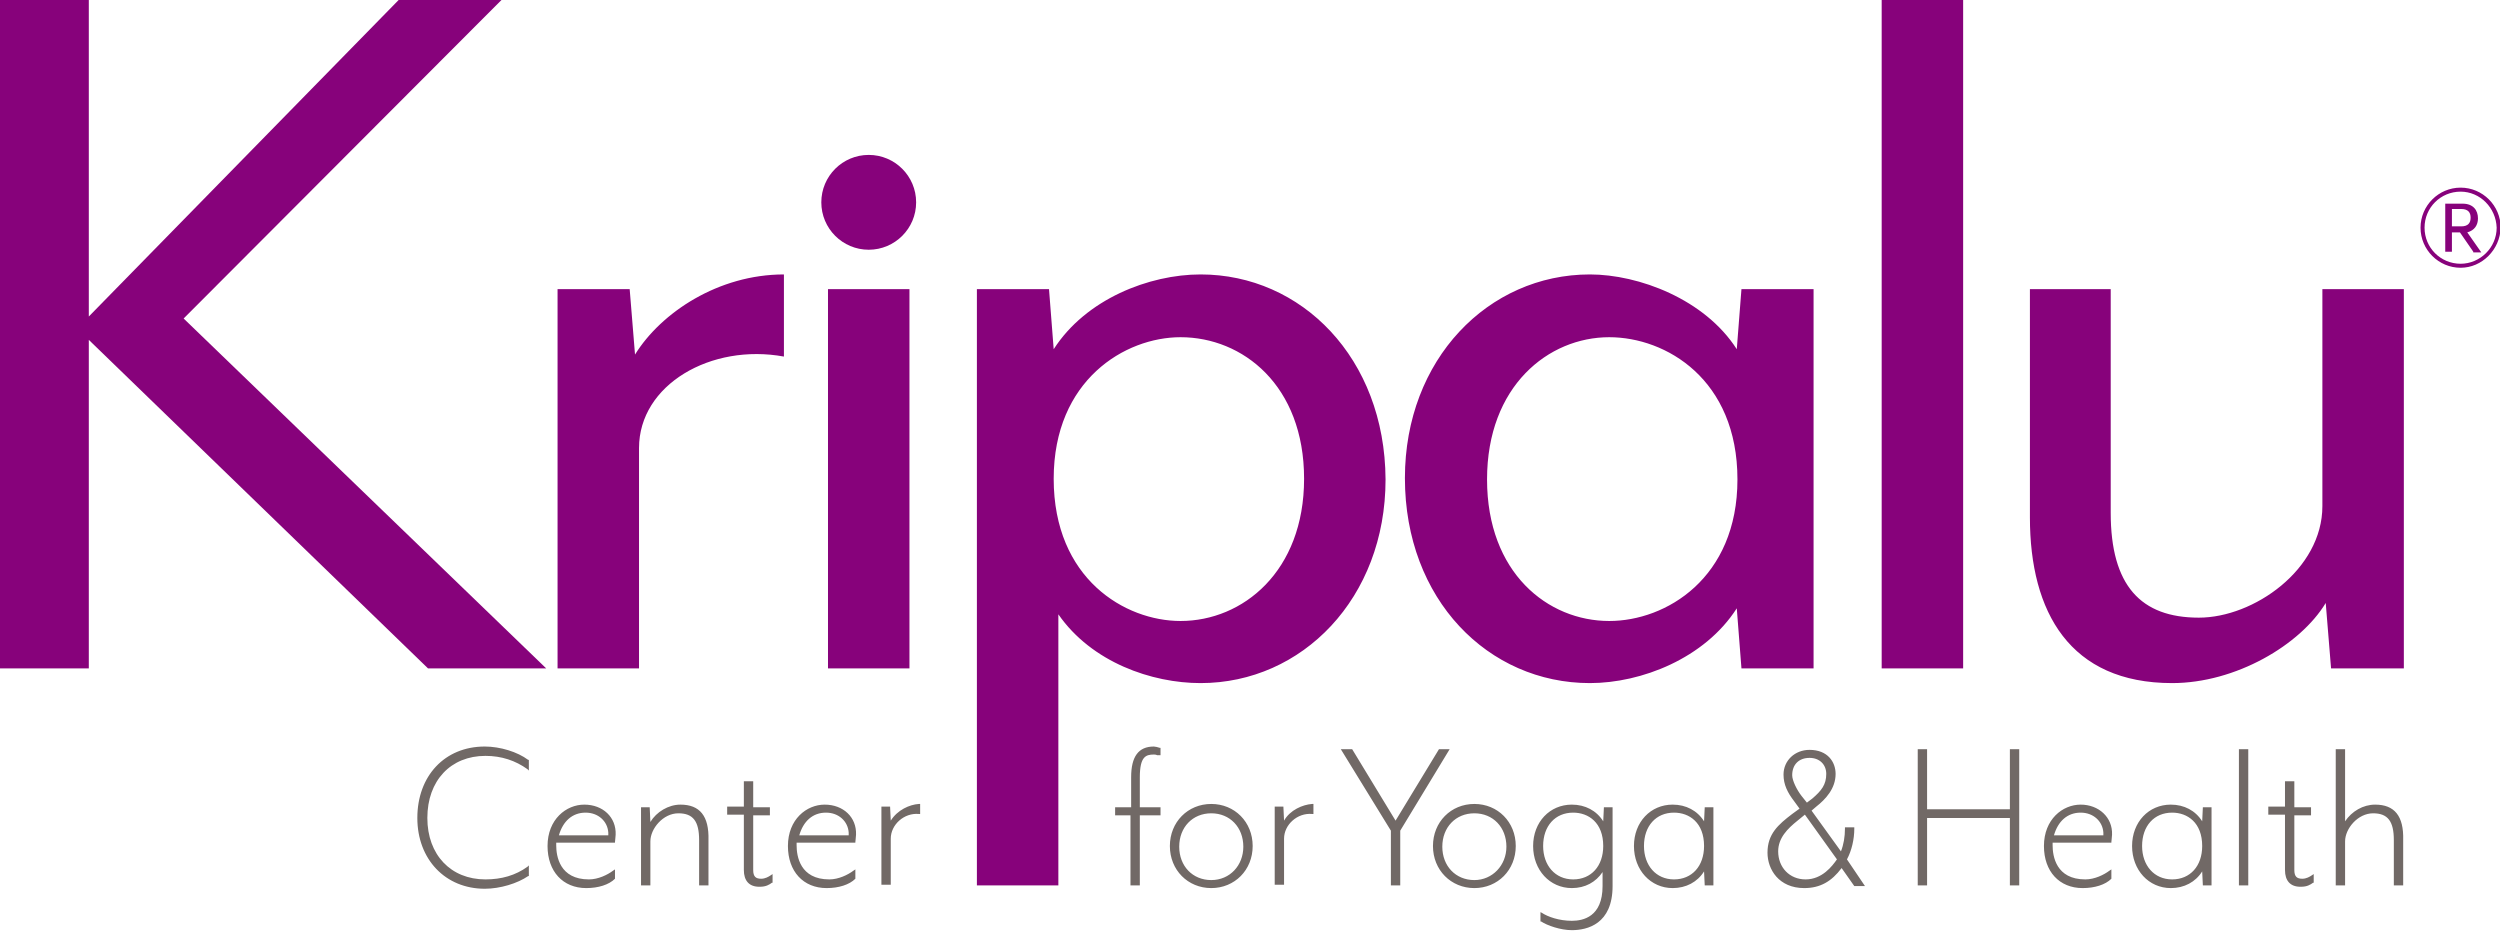
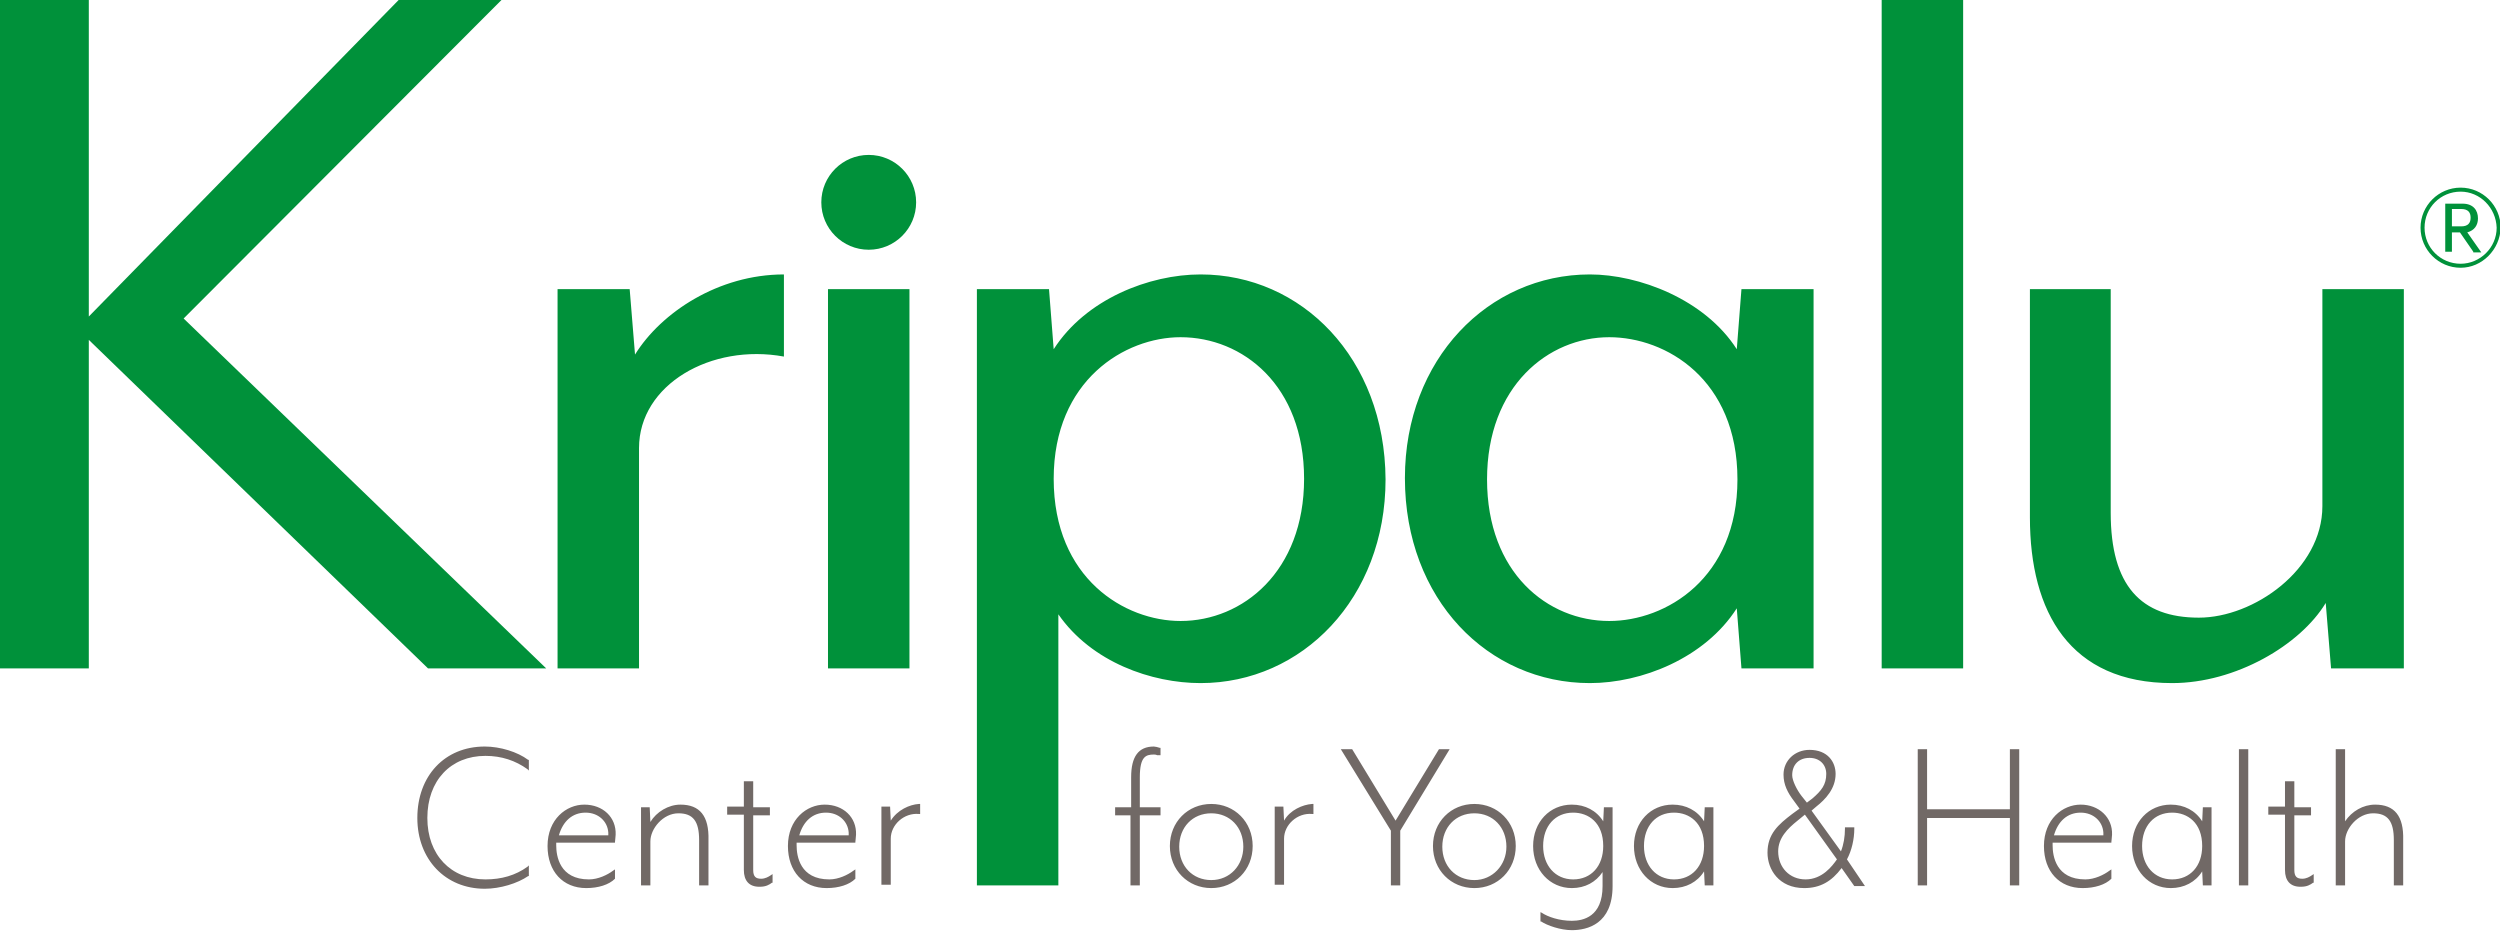
<svg xmlns="http://www.w3.org/2000/svg" id="Layer_1" viewBox="0 0 374.4 139.3" height="67">
-   <style>.st0{fill:#716966}.st1{fill:#87027B}</style>
+   <style>.st0{fill:#716966}.st1{fill:#00913a}</style>
  <path class="st0" d="M301 121.2h-12.4v-9h-1.4v20.4h1.4v-10.1H301v10.1h1.4v-20.4H301zM311.6 120.5c-2.7 0-5.5 2.2-5.5 6.2 0 3.8 2.3 6.3 5.8 6.3 1.8 0 3.4-.5 4.3-1.4v-1.4l-.3.2c-.8.6-2.2 1.3-3.6 1.3-4.4 0-4.9-3.5-4.9-5.1v-.4h8.8v-.1c0-.2.1-.8.1-1.1.1-2.6-2-4.5-4.7-4.5zm3.4 4.6h-7.4c.6-2.1 2-3.4 4-3.4 1.9 0 3.3 1.3 3.4 3v.4zM329.9 120.9l-.1 2.1c-1-1.6-2.7-2.5-4.7-2.5-3.3 0-5.8 2.6-5.8 6.2s2.5 6.3 5.8 6.3c2 0 3.7-.9 4.7-2.5l.1 2.1h1.3v-11.7h-1.3zm-4.6 10.8c-2.7 0-4.5-2.1-4.5-5 0-3 1.8-5 4.5-5 2.3 0 4.5 1.5 4.5 5 0 3-1.8 5-4.5 5zM335.3 112.2h1.4v20.4h-1.4zM355.7 120.5c-1.8 0-3.5 1-4.5 2.5v-10.8h-1.4v20.4h1.4V126c0-1.9 1.9-4.2 4.2-4.2 2.2 0 3.1 1.2 3.1 4v6.8h1.4v-6.8c.1-3.6-1.3-5.3-4.2-5.3zM344.6 132.8c.9 0 1.4-.3 1.8-.6h.1v-1.3l-.3.2c-.3.2-.8.5-1.4.5-.8 0-1.2-.3-1.2-1.3v-8.2h2.5v-1.2h-2.5V117h-1.4v3.8h-2.5v1.2h2.5v8.3c0 1.6.8 2.5 2.3 2.5h.1zM72.6 111.8c-6 0-10.1 4.4-10.1 10.7 0 6.2 4.2 10.6 10.1 10.6 2.3 0 4.9-.8 6.5-1.9h.1v-1.6l-.2.2c-1.8 1.3-3.9 1.9-6.3 1.9-5.2 0-8.7-3.7-8.7-9.2 0-5.6 3.5-9.3 8.7-9.3 2.4 0 4.5.7 6.3 2l.2.2v-1.6h-.1c-1.6-1.2-4.2-2-6.5-2zM87.5 120.5c-2.7 0-5.5 2.2-5.5 6.2 0 3.8 2.3 6.3 5.8 6.3 1.8 0 3.4-.5 4.3-1.4v-1.4l-.3.2c-.8.6-2.2 1.3-3.6 1.3-4.4 0-4.9-3.5-4.9-5.1v-.4h8.8v-.1c0-.2.1-.8.1-1.1.1-2.6-1.9-4.5-4.7-4.5zm3.5 4.6h-7.3c.6-2.1 2-3.4 4-3.4 1.9 0 3.3 1.3 3.4 3v.4zM101.9 120.5c-1.8 0-3.6 1.1-4.5 2.6l-.1-2.2H96v11.7h1.4V126c0-1.9 1.9-4.2 4.2-4.2 2.2 0 3.1 1.2 3.1 4v6.8h1.4v-6.8c.1-3.6-1.3-5.3-4.2-5.3zM123.5 120.5c-2.7 0-5.5 2.2-5.5 6.2 0 3.8 2.3 6.3 5.8 6.3 1.8 0 3.4-.5 4.3-1.4v-1.4l-.3.2c-.8.6-2.2 1.3-3.6 1.3-4.4 0-4.9-3.5-4.9-5.1v-.4h8.8v-.1c0-.2.1-.8.1-1.1.1-2.6-1.9-4.5-4.7-4.5zm3.5 4.6h-7.3c.6-2.1 2-3.4 4-3.4 1.9 0 3.3 1.3 3.4 3v.4zM133.4 122.9l-.1-2.1H132v11.7h1.4v-6.9c0-2.1 2-3.9 4.2-3.7h.2v-1.5h-.2c-1.4.1-3.2.9-4.2 2.5zM172.8 111.8c-2.3 0-3.4 1.5-3.4 4.6v4.5H167v1.2h2.3v10.5h1.4v-10.5h3.1v-1.2h-3.1v-4.5c0-3.1.9-3.4 2.1-3.4.1 0 .3 0 .5.1h.5V112h-.1c-.3-.1-.7-.2-.9-.2zM181.4 120.4c-3.5 0-6.2 2.7-6.2 6.3 0 3.6 2.7 6.3 6.2 6.3s6.2-2.7 6.2-6.3c0-3.6-2.7-6.3-6.2-6.3zm0 11.4c-2.8 0-4.8-2.1-4.8-5s2-5 4.8-5 4.8 2.1 4.8 5c0 2.8-2 5-4.8 5zM192.3 122.9l-.1-2.1h-1.3v11.7h1.4v-6.9c0-2.1 2-3.9 4.2-3.7h.2v-1.5h-.2c-1.4.1-3.3.9-4.2 2.5zM215.5 112.2l-6.5 10.7-6.5-10.7h-1.7l7.5 12.2v8.2h1.4v-8.2l7.4-12.2zM220.8 120.4c-3.5 0-6.2 2.7-6.2 6.3 0 3.6 2.7 6.3 6.2 6.3s6.2-2.7 6.2-6.3c0-3.6-2.7-6.3-6.2-6.3zm0 11.4c-2.8 0-4.8-2.1-4.8-5s2-5 4.8-5 4.8 2.1 4.8 5c0 2.8-2.1 5-4.8 5zM240.2 120.9l-.1 2.1c-1-1.6-2.7-2.5-4.7-2.5-3.3 0-5.8 2.6-5.8 6.2s2.5 6.3 5.8 6.3c2 0 3.6-.9 4.6-2.4v2.1c0 4.6-2.9 5.2-4.6 5.2-1.9 0-3.6-.6-4.5-1.2l-.2-.1v1.4h.1c.9.6 2.9 1.3 4.6 1.3 2.3 0 6.1-.9 6.1-6.6v-11.8h-1.3zm-4.6 10.8c-2.7 0-4.5-2.1-4.5-5 0-3 1.8-5 4.5-5 2.3 0 4.5 1.5 4.5 5 0 3-1.8 5-4.5 5zM255.3 120.9l-.1 2.1c-1-1.6-2.7-2.5-4.7-2.5-3.3 0-5.8 2.6-5.8 6.2s2.5 6.3 5.8 6.3c2 0 3.7-.9 4.7-2.5l.1 2.1h1.3v-11.7h-1.3zm-4.6 10.8c-2.7 0-4.5-2.1-4.5-5 0-3 1.8-5 4.5-5 2.3 0 4.5 1.5 4.5 5 0 3-1.8 5-4.5 5zM276.6 128.7c.7-1.3 1.1-3 1.1-4.6v-.2h-1.4v.2c0 1.2-.2 2.4-.6 3.4l-4.4-6.1.7-.6c1.4-1.1 2.9-2.7 2.9-4.9 0-1.8-1.2-3.6-3.9-3.6-2.2 0-3.9 1.6-3.9 3.7 0 1.5.6 2.7 1.6 4l.8 1.1-1.1.8c-2.1 1.6-3.7 3-3.7 5.8 0 2.5 1.7 5.3 5.5 5.3 2.4 0 4.1-1 5.6-3l1.9 2.7h1.6l-2.7-4zm-8.2-12.6c0-1.6 1-2.6 2.6-2.6 1.5 0 2.5 1 2.5 2.4 0 1.6-.7 2.5-2.1 3.7l-.8.6-.8-1c-.7-.9-1.4-2.3-1.4-3.1zm2 15.6c-2.4 0-4.1-1.8-4.1-4.2 0-2 1.4-3.4 2.9-4.6l1.1-.9 4.8 6.7c-.7 1-2.2 3-4.7 3zM113.8 132.8c.9 0 1.4-.3 1.8-.6h.1v-1.3l-.3.2c-.3.2-.8.5-1.4.5-.8 0-1.2-.3-1.2-1.3v-8.2h2.5v-1.2h-2.5V117h-1.4v3.8h-2.5v1.2h2.5v8.3c0 1.6.8 2.5 2.3 2.5h.1z" />
  <g>
    <path class="st1" d="M95.1 53.1l-.8-9.8H83.5v56.8h12.2v-33c0-9.5 10.8-15.7 21.7-13.7V41.1c-9.8 0-18.4 5.7-22.3 12zM179.8 41.1c-7.7 0-17.2 3.7-22 11.2l-.7-9h-10.8v89.3h12.2V92c5 7.2 14 10.3 21.3 10.3 15.2 0 27.7-12.7 27.7-30.5-.1-18.2-12.6-30.7-27.7-30.7zm-3 51.9c-8.3 0-19-6.3-19-21.3 0-14.8 10.7-21.2 19-21.2 9.3 0 18.5 7.2 18.5 21.2 0 13.9-9.2 21.3-18.5 21.3zM260.8 43.3l-.7 9c-4.8-7.5-14.7-11.2-22-11.2-15.2 0-27.7 12.7-27.7 30.5 0 18.2 12.5 30.7 27.7 30.7 7.7 0 17.2-3.7 22-11.2l.7 9h10.8V43.3h-10.8zM241 93c-9.2 0-18.3-7.2-18.3-21.2s9.2-21.3 18.3-21.3c8.5 0 19.2 6.3 19.2 21.3 0 14.8-10.7 21.2-19.2 21.2zM281.8 0H294v100.1h-12.2zM347.8 43.3v32.5c0 9.5-10.3 16.7-18.5 16.7-8.7 0-13.2-4.8-13.2-15.7V43.3H304v34.2c0 14.2 6 24.8 21.3 24.8 9.5 0 19.2-5.7 23-12l.8 9.8H360V43.3h-12.2zM124 43.3h12.2v56.8H124z" />
    <circle class="st1" cx="130.1" cy="30.3" r="7.1" />
    <path class="st1" d="M75.1 0H59.7L13.3 47.4V0H0v100.1h13.3V50.9l50.8 49.2h17.7L27.5 47.7z" />
  </g>
  <g>
    <path class="st1" d="M368.5 40.1c-3.3 0-6-2.7-6-6s2.7-6 6-6 6 2.7 6 6c-.1 3.3-2.8 6-6 6zm0-11.4c-3 0-5.4 2.4-5.4 5.4 0 3 2.4 5.4 5.4 5.4 2.9 0 5.4-2.4 5.4-5.4-.1-3-2.5-5.4-5.4-5.4zm1.9 9l-2-2.9h-1.2v2.9h-1v-7.2h2.6c1.6 0 2.3 1 2.3 2.2 0 1-.5 1.8-1.6 2.1l2.1 3h-1.2zm-3.2-6.4v2.6h1.4c1 0 1.4-.5 1.4-1.3s-.4-1.3-1.4-1.3h-1.4z" />
  </g>
</svg>
